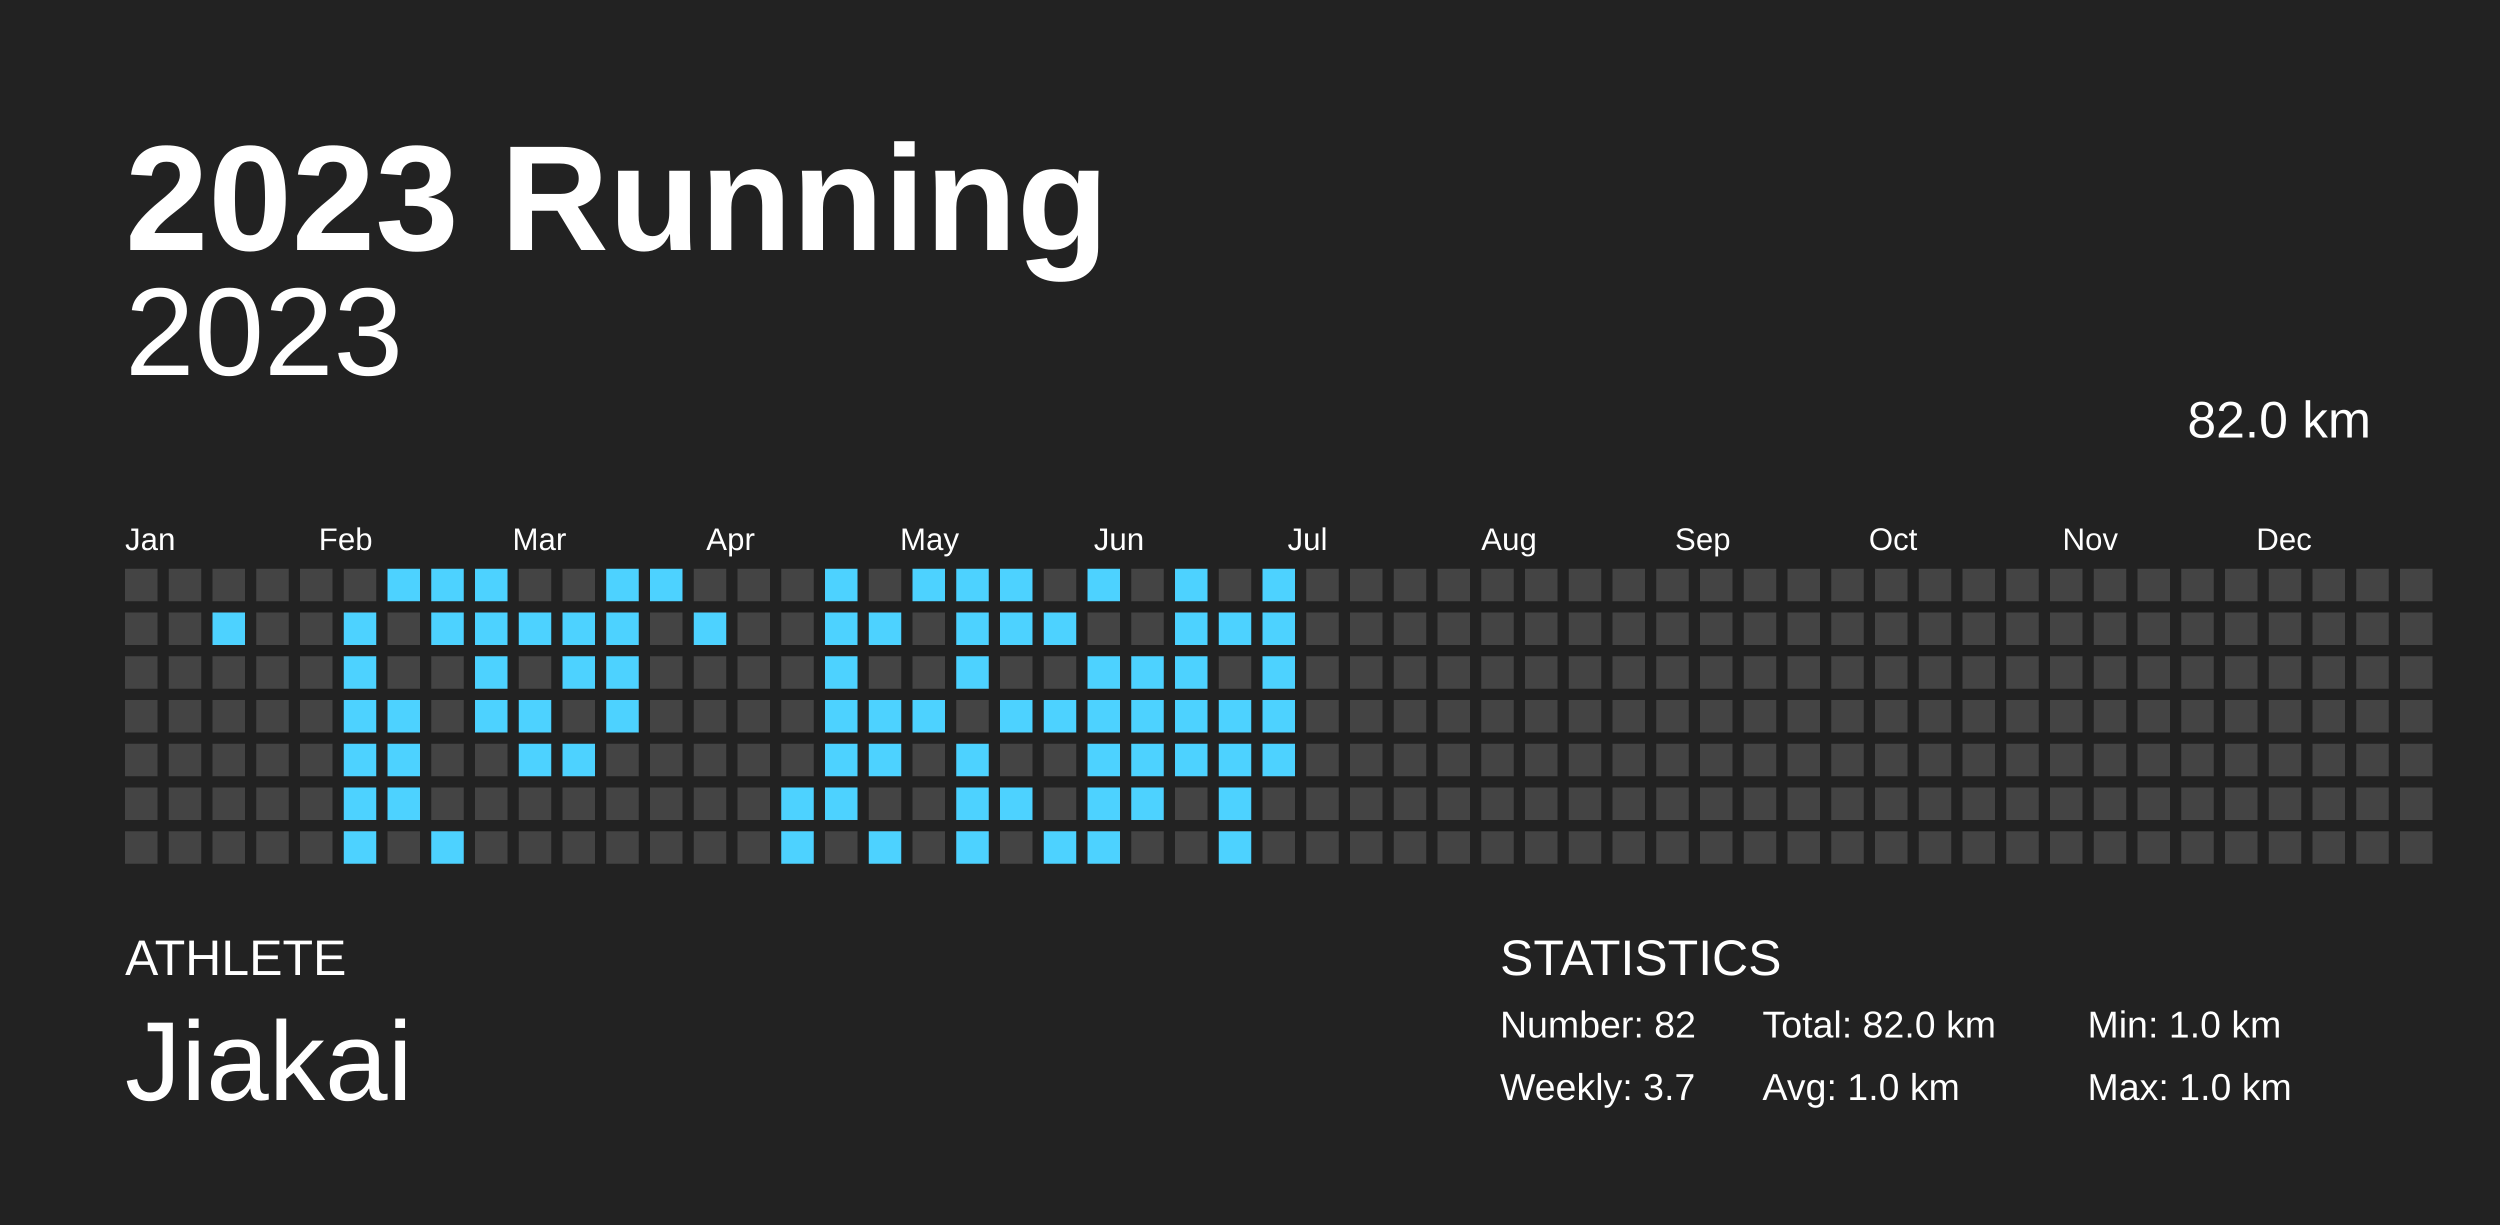
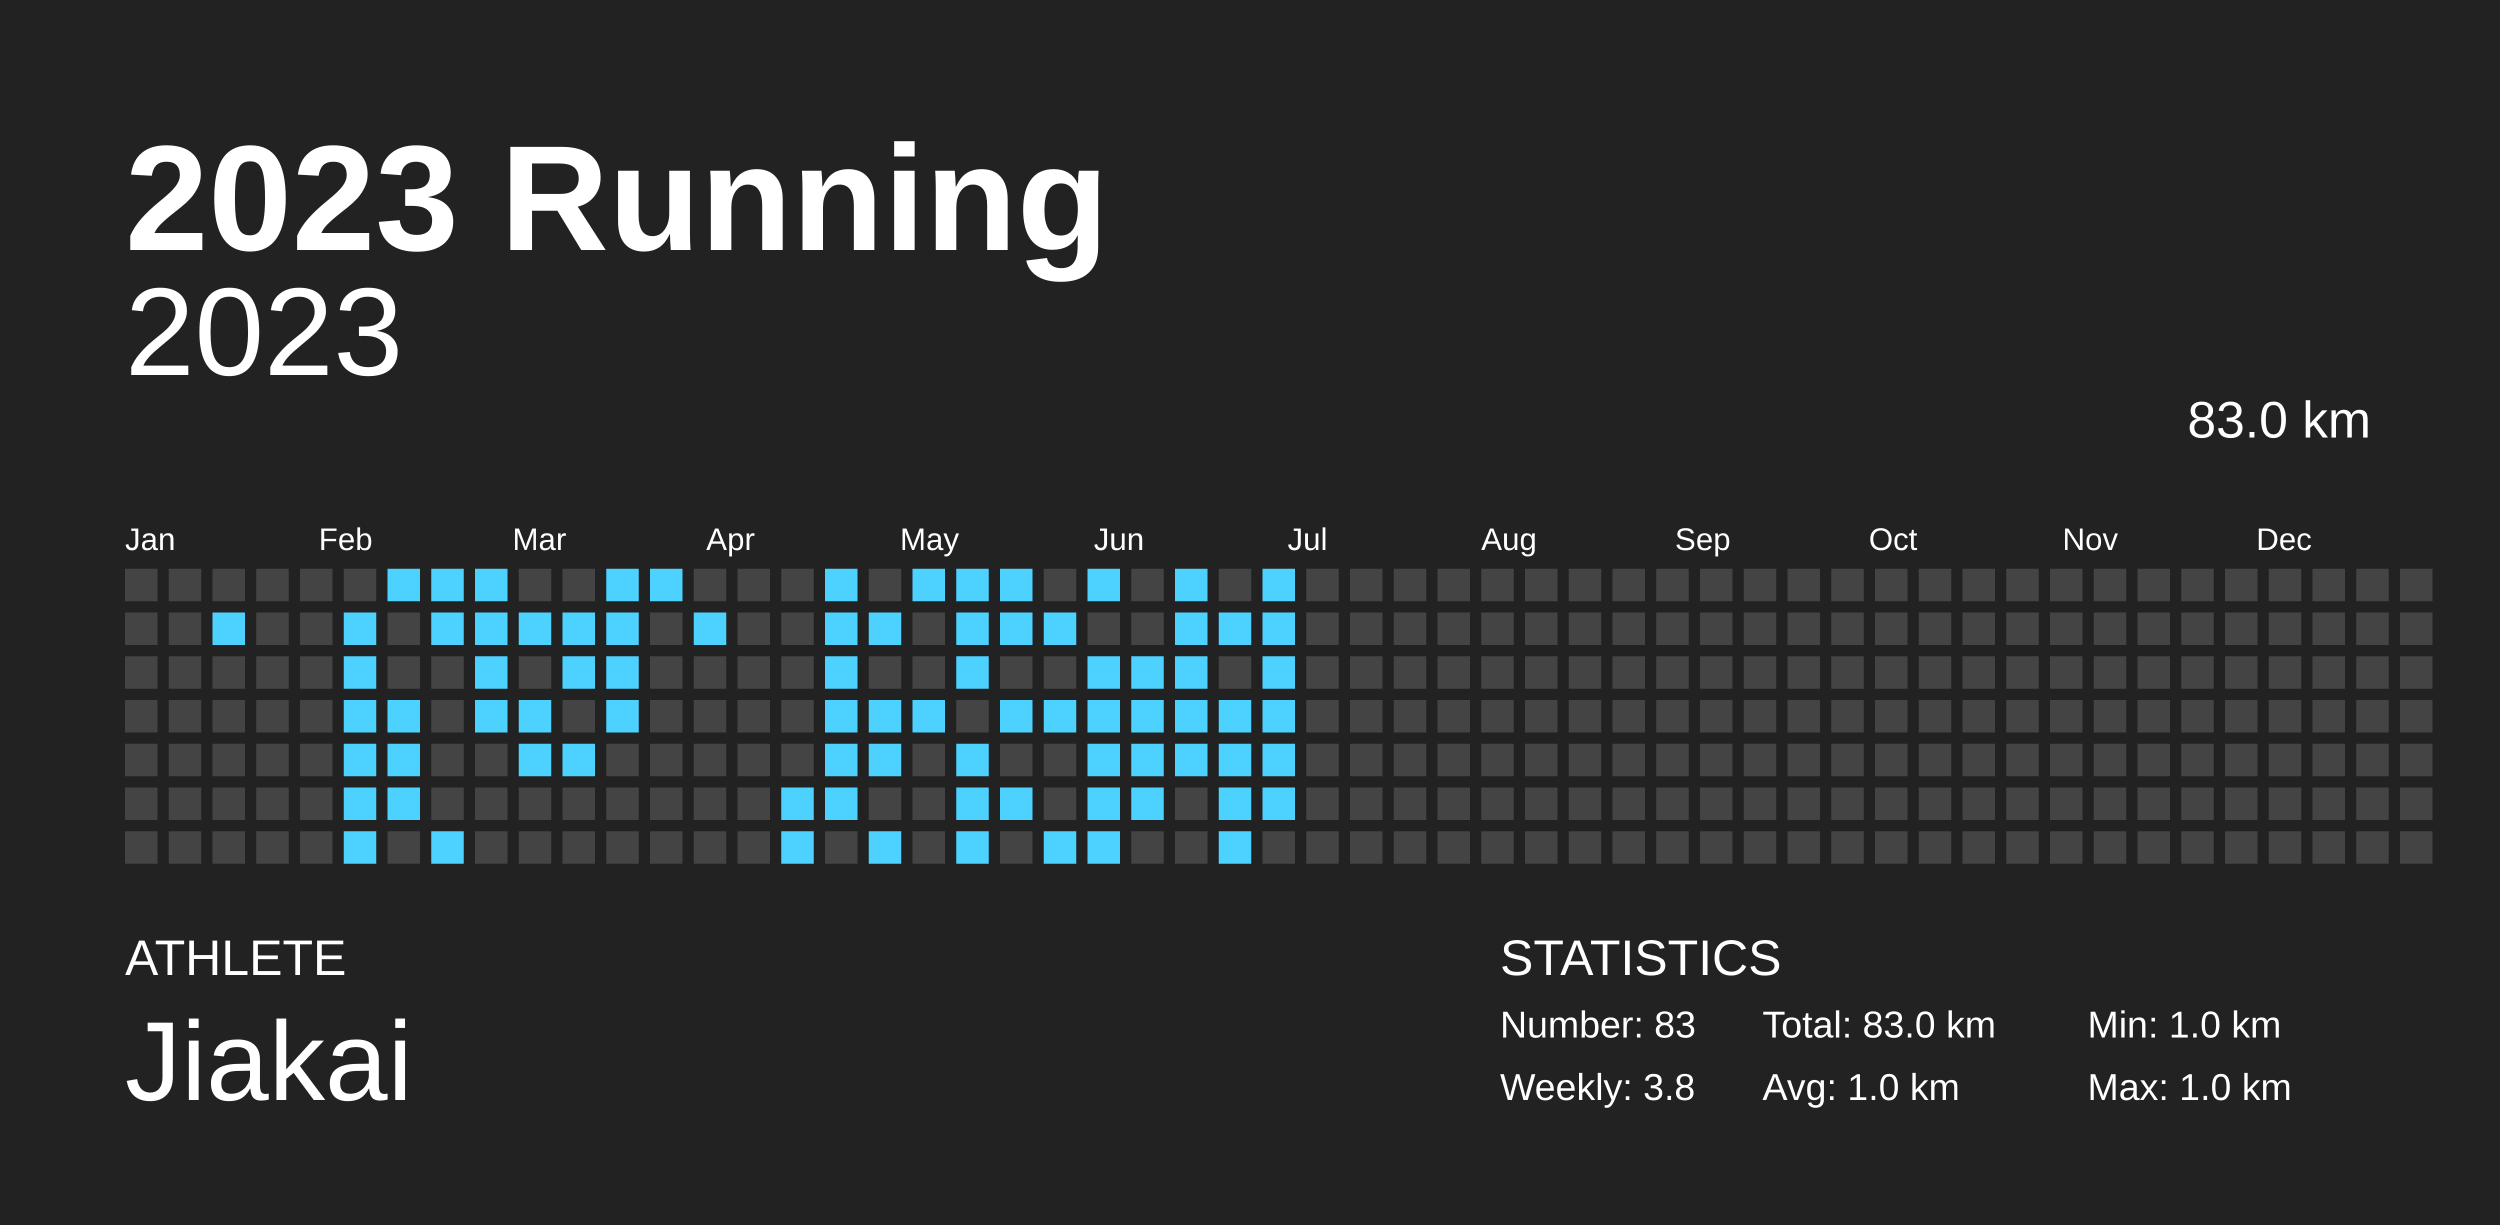
<svg xmlns="http://www.w3.org/2000/svg" baseProfile="full" height="98mm" version="1.1" viewBox="0,0,200,98" width="200mm">
  <defs />
  <rect fill="#222222" height="98" width="200" x="0" y="0" />
  <text fill="#FFFFFF" style="font-size:12px; font-family:Arial; font-weight:bold;" x="10" y="20">2023 Running</text>
  <text fill="#FFFFFF" style="font-size:4px; font-family:Arial" x="10" y="78">ATHLETE</text>
  <text fill="#FFFFFF" style="font-size:9px; font-family:Arial" x="10" y="88">Jiakai</text>
  <text fill="#FFFFFF" style="font-size:4px; font-family:Arial" x="120" y="78">STATISTICS</text>
-   <text fill="#FFFFFF" style="font-size:3px; font-family:Arial" x="120" y="83">Number: 82</text>
-   <text fill="#FFFFFF" style="font-size:3px; font-family:Arial" x="120" y="88">Weekly: 3.7</text>
-   <text fill="#FFFFFF" style="font-size:3px; font-family:Arial" x="141" y="83">Total: 82.0 km</text>
+   <text fill="#FFFFFF" style="font-size:3px; font-family:Arial" x="120" y="83">Number: 83</text>
+   <text fill="#FFFFFF" style="font-size:3px; font-family:Arial" x="120" y="88">Weekly: 3.8</text>
+   <text fill="#FFFFFF" style="font-size:3px; font-family:Arial" x="141" y="83">Total: 83.0 km</text>
  <text fill="#FFFFFF" style="font-size:3px; font-family:Arial" x="141" y="88">Avg: 1.0 km</text>
  <text fill="#FFFFFF" style="font-size:3px; font-family:Arial" x="167" y="83">Min: 1.0 km</text>
  <text fill="#FFFFFF" style="font-size:3px; font-family:Arial" x="167" y="88">Max: 1.0 km</text>
  <text alignment-baseline="hanging" fill="#FFFFFF" style="font-size:10.0px; font-family:Arial;" x="10" y="30">2023</text>
-   <text alignment-baseline="hanging" fill="#FFFFFF" style="font-size:4.125px; font-family:Arial;" x="175" y="35">82.0 km</text>
+   <text alignment-baseline="hanging" fill="#FFFFFF" style="font-size:4.125px; font-family:Arial;" x="175" y="35">83.0 km</text>
  <text fill="#FFFFFF" style="font-size:2.5px; font-family:Arial" x="10.0" y="44">Jan</text>
  <text fill="#FFFFFF" style="font-size:2.5px; font-family:Arial" x="25.5" y="44">Feb</text>
  <text fill="#FFFFFF" style="font-size:2.5px; font-family:Arial" x="41.0" y="44">Mar</text>
  <text fill="#FFFFFF" style="font-size:2.5px; font-family:Arial" x="56.5" y="44">Apr</text>
  <text fill="#FFFFFF" style="font-size:2.5px; font-family:Arial" x="72.0" y="44">May</text>
  <text fill="#FFFFFF" style="font-size:2.5px; font-family:Arial" x="87.5" y="44">Jun</text>
  <text fill="#FFFFFF" style="font-size:2.5px; font-family:Arial" x="103.0" y="44">Jul</text>
  <text fill="#FFFFFF" style="font-size:2.5px; font-family:Arial" x="118.5" y="44">Aug</text>
  <text fill="#FFFFFF" style="font-size:2.5px; font-family:Arial" x="134.0" y="44">Sep</text>
  <text fill="#FFFFFF" style="font-size:2.5px; font-family:Arial" x="149.5" y="44">Oct</text>
  <text fill="#FFFFFF" style="font-size:2.5px; font-family:Arial" x="165.0" y="44">Nov</text>
  <text fill="#FFFFFF" style="font-size:2.5px; font-family:Arial" x="180.5" y="44">Dec</text>
  <rect fill="#444444" height="2.6" width="2.6" x="10.0" y="45.5" />
  <rect fill="#444444" height="2.6" width="2.6" x="10.0" y="49.0" />
  <rect fill="#444444" height="2.6" width="2.6" x="10.0" y="52.5" />
  <rect fill="#444444" height="2.6" width="2.6" x="10.0" y="56.0" />
  <rect fill="#444444" height="2.6" width="2.6" x="10.0" y="59.5" />
  <rect fill="#444444" height="2.6" width="2.6" x="10.0" y="63.0" />
  <rect fill="#444444" height="2.6" width="2.6" x="10.0" y="66.5" />
  <rect fill="#444444" height="2.6" width="2.6" x="13.5" y="45.5" />
  <rect fill="#444444" height="2.6" width="2.6" x="13.5" y="49.0" />
  <rect fill="#444444" height="2.6" width="2.6" x="13.5" y="52.5" />
  <rect fill="#444444" height="2.6" width="2.6" x="13.5" y="56.0" />
  <rect fill="#444444" height="2.6" width="2.6" x="13.5" y="59.5" />
  <rect fill="#444444" height="2.6" width="2.6" x="13.5" y="63.0" />
  <rect fill="#444444" height="2.6" width="2.6" x="13.5" y="66.5" />
  <rect fill="#444444" height="2.6" width="2.6" x="17.0" y="45.5" />
  <rect fill="#4DD2FF" height="2.6" width="2.6" x="17.0" y="49.0" />
  <rect fill="#444444" height="2.6" width="2.6" x="17.0" y="52.5" />
  <rect fill="#444444" height="2.6" width="2.6" x="17.0" y="56.0" />
  <rect fill="#444444" height="2.6" width="2.6" x="17.0" y="59.5" />
  <rect fill="#444444" height="2.6" width="2.6" x="17.0" y="63.0" />
  <rect fill="#444444" height="2.6" width="2.6" x="17.0" y="66.5" />
  <rect fill="#444444" height="2.6" width="2.6" x="20.5" y="45.5" />
  <rect fill="#444444" height="2.6" width="2.6" x="20.5" y="49.0" />
  <rect fill="#444444" height="2.6" width="2.6" x="20.5" y="52.5" />
  <rect fill="#444444" height="2.6" width="2.6" x="20.5" y="56.0" />
  <rect fill="#444444" height="2.6" width="2.6" x="20.5" y="59.5" />
  <rect fill="#444444" height="2.6" width="2.6" x="20.5" y="63.0" />
  <rect fill="#444444" height="2.6" width="2.6" x="20.5" y="66.5" />
  <rect fill="#444444" height="2.6" width="2.6" x="24.0" y="45.5" />
  <rect fill="#444444" height="2.6" width="2.6" x="24.0" y="49.0" />
  <rect fill="#444444" height="2.6" width="2.6" x="24.0" y="52.5" />
  <rect fill="#444444" height="2.6" width="2.6" x="24.0" y="56.0" />
  <rect fill="#444444" height="2.6" width="2.6" x="24.0" y="59.5" />
  <rect fill="#444444" height="2.6" width="2.6" x="24.0" y="63.0" />
  <rect fill="#444444" height="2.6" width="2.6" x="24.0" y="66.5" />
  <rect fill="#444444" height="2.6" width="2.6" x="27.5" y="45.5" />
  <rect fill="#4DD2FF" height="2.6" width="2.6" x="27.5" y="49.0" />
  <rect fill="#4DD2FF" height="2.6" width="2.6" x="27.5" y="52.5" />
  <rect fill="#4DD2FF" height="2.6" width="2.6" x="27.5" y="56.0" />
  <rect fill="#4DD2FF" height="2.6" width="2.6" x="27.5" y="59.5" />
  <rect fill="#4DD2FF" height="2.6" width="2.6" x="27.5" y="63.0" />
  <rect fill="#4DD2FF" height="2.6" width="2.6" x="27.5" y="66.5" />
  <rect fill="#4DD2FF" height="2.6" width="2.6" x="31.0" y="45.5" />
  <rect fill="#444444" height="2.6" width="2.6" x="31.0" y="49.0" />
  <rect fill="#444444" height="2.6" width="2.6" x="31.0" y="52.5" />
  <rect fill="#4DD2FF" height="2.6" width="2.6" x="31.0" y="56.0" />
  <rect fill="#4DD2FF" height="2.6" width="2.6" x="31.0" y="59.5" />
  <rect fill="#4DD2FF" height="2.6" width="2.6" x="31.0" y="63.0" />
  <rect fill="#444444" height="2.6" width="2.6" x="31.0" y="66.5" />
  <rect fill="#4DD2FF" height="2.6" width="2.6" x="34.5" y="45.5" />
  <rect fill="#4DD2FF" height="2.6" width="2.6" x="34.5" y="49.0" />
  <rect fill="#444444" height="2.6" width="2.6" x="34.5" y="52.5" />
  <rect fill="#444444" height="2.6" width="2.6" x="34.5" y="56.0" />
  <rect fill="#444444" height="2.6" width="2.6" x="34.5" y="59.5" />
  <rect fill="#444444" height="2.6" width="2.6" x="34.5" y="63.0" />
  <rect fill="#4DD2FF" height="2.6" width="2.6" x="34.5" y="66.5" />
  <rect fill="#4DD2FF" height="2.6" width="2.6" x="38.0" y="45.5" />
  <rect fill="#4DD2FF" height="2.6" width="2.6" x="38.0" y="49.0" />
  <rect fill="#4DD2FF" height="2.6" width="2.6" x="38.0" y="52.5" />
  <rect fill="#4DD2FF" height="2.6" width="2.6" x="38.0" y="56.0" />
  <rect fill="#444444" height="2.6" width="2.6" x="38.0" y="59.5" />
  <rect fill="#444444" height="2.6" width="2.6" x="38.0" y="63.0" />
  <rect fill="#444444" height="2.6" width="2.6" x="38.0" y="66.5" />
  <rect fill="#444444" height="2.6" width="2.6" x="41.5" y="45.5" />
  <rect fill="#4DD2FF" height="2.6" width="2.6" x="41.5" y="49.0" />
  <rect fill="#444444" height="2.6" width="2.6" x="41.5" y="52.5" />
  <rect fill="#4DD2FF" height="2.6" width="2.6" x="41.5" y="56.0" />
  <rect fill="#4DD2FF" height="2.6" width="2.6" x="41.5" y="59.5" />
  <rect fill="#444444" height="2.6" width="2.6" x="41.5" y="63.0" />
  <rect fill="#444444" height="2.6" width="2.6" x="41.5" y="66.5" />
  <rect fill="#444444" height="2.6" width="2.6" x="45.0" y="45.5" />
  <rect fill="#4DD2FF" height="2.6" width="2.6" x="45.0" y="49.0" />
  <rect fill="#4DD2FF" height="2.6" width="2.6" x="45.0" y="52.5" />
  <rect fill="#444444" height="2.6" width="2.6" x="45.0" y="56.0" />
  <rect fill="#4DD2FF" height="2.6" width="2.6" x="45.0" y="59.5" />
  <rect fill="#444444" height="2.6" width="2.6" x="45.0" y="63.0" />
  <rect fill="#444444" height="2.6" width="2.6" x="45.0" y="66.5" />
  <rect fill="#4DD2FF" height="2.6" width="2.6" x="48.5" y="45.5" />
  <rect fill="#4DD2FF" height="2.6" width="2.6" x="48.5" y="49.0" />
  <rect fill="#4DD2FF" height="2.6" width="2.6" x="48.5" y="52.5" />
  <rect fill="#4DD2FF" height="2.6" width="2.6" x="48.5" y="56.0" />
  <rect fill="#444444" height="2.6" width="2.6" x="48.5" y="59.5" />
  <rect fill="#444444" height="2.6" width="2.6" x="48.5" y="63.0" />
  <rect fill="#444444" height="2.6" width="2.6" x="48.5" y="66.5" />
  <rect fill="#4DD2FF" height="2.6" width="2.6" x="52.0" y="45.5" />
  <rect fill="#444444" height="2.6" width="2.6" x="52.0" y="49.0" />
  <rect fill="#444444" height="2.6" width="2.6" x="52.0" y="52.5" />
  <rect fill="#444444" height="2.6" width="2.6" x="52.0" y="56.0" />
  <rect fill="#444444" height="2.6" width="2.6" x="52.0" y="59.5" />
  <rect fill="#444444" height="2.6" width="2.6" x="52.0" y="63.0" />
  <rect fill="#444444" height="2.6" width="2.6" x="52.0" y="66.5" />
  <rect fill="#444444" height="2.6" width="2.6" x="55.5" y="45.5" />
  <rect fill="#4DD2FF" height="2.6" width="2.6" x="55.5" y="49.0" />
  <rect fill="#444444" height="2.6" width="2.6" x="55.5" y="52.5" />
  <rect fill="#444444" height="2.6" width="2.6" x="55.5" y="56.0" />
  <rect fill="#444444" height="2.6" width="2.6" x="55.5" y="59.5" />
  <rect fill="#444444" height="2.6" width="2.6" x="55.5" y="63.0" />
  <rect fill="#444444" height="2.6" width="2.6" x="55.5" y="66.5" />
  <rect fill="#444444" height="2.6" width="2.6" x="59.0" y="45.5" />
  <rect fill="#444444" height="2.6" width="2.6" x="59.0" y="49.0" />
  <rect fill="#444444" height="2.6" width="2.6" x="59.0" y="52.5" />
  <rect fill="#444444" height="2.6" width="2.6" x="59.0" y="56.0" />
  <rect fill="#444444" height="2.6" width="2.6" x="59.0" y="59.5" />
  <rect fill="#444444" height="2.6" width="2.6" x="59.0" y="63.0" />
  <rect fill="#444444" height="2.6" width="2.6" x="59.0" y="66.5" />
  <rect fill="#444444" height="2.6" width="2.6" x="62.5" y="45.5" />
  <rect fill="#444444" height="2.6" width="2.6" x="62.5" y="49.0" />
  <rect fill="#444444" height="2.6" width="2.6" x="62.5" y="52.5" />
  <rect fill="#444444" height="2.6" width="2.6" x="62.5" y="56.0" />
  <rect fill="#444444" height="2.6" width="2.6" x="62.5" y="59.5" />
  <rect fill="#4DD2FF" height="2.6" width="2.6" x="62.5" y="63.0" />
  <rect fill="#4DD2FF" height="2.6" width="2.6" x="62.5" y="66.5" />
  <rect fill="#4DD2FF" height="2.6" width="2.6" x="66.0" y="45.5" />
  <rect fill="#4DD2FF" height="2.6" width="2.6" x="66.0" y="49.0" />
  <rect fill="#4DD2FF" height="2.6" width="2.6" x="66.0" y="52.5" />
  <rect fill="#4DD2FF" height="2.6" width="2.6" x="66.0" y="56.0" />
  <rect fill="#4DD2FF" height="2.6" width="2.6" x="66.0" y="59.5" />
  <rect fill="#4DD2FF" height="2.6" width="2.6" x="66.0" y="63.0" />
  <rect fill="#444444" height="2.6" width="2.6" x="66.0" y="66.5" />
  <rect fill="#444444" height="2.6" width="2.6" x="69.5" y="45.5" />
  <rect fill="#4DD2FF" height="2.6" width="2.6" x="69.5" y="49.0" />
  <rect fill="#444444" height="2.6" width="2.6" x="69.5" y="52.5" />
  <rect fill="#4DD2FF" height="2.6" width="2.6" x="69.5" y="56.0" />
  <rect fill="#4DD2FF" height="2.6" width="2.6" x="69.5" y="59.5" />
  <rect fill="#444444" height="2.6" width="2.6" x="69.5" y="63.0" />
  <rect fill="#4DD2FF" height="2.6" width="2.6" x="69.5" y="66.5" />
  <rect fill="#4DD2FF" height="2.6" width="2.6" x="73.0" y="45.5" />
  <rect fill="#444444" height="2.6" width="2.6" x="73.0" y="49.0" />
  <rect fill="#444444" height="2.6" width="2.6" x="73.0" y="52.5" />
  <rect fill="#4DD2FF" height="2.6" width="2.6" x="73.0" y="56.0" />
  <rect fill="#444444" height="2.6" width="2.6" x="73.0" y="59.5" />
  <rect fill="#444444" height="2.6" width="2.6" x="73.0" y="63.0" />
  <rect fill="#444444" height="2.6" width="2.6" x="73.0" y="66.5" />
  <rect fill="#4DD2FF" height="2.6" width="2.6" x="76.5" y="45.5" />
  <rect fill="#4DD2FF" height="2.6" width="2.6" x="76.5" y="49.0" />
  <rect fill="#4DD2FF" height="2.6" width="2.6" x="76.5" y="52.5" />
  <rect fill="#444444" height="2.6" width="2.6" x="76.5" y="56.0" />
  <rect fill="#4DD2FF" height="2.6" width="2.6" x="76.5" y="59.5" />
  <rect fill="#4DD2FF" height="2.6" width="2.6" x="76.5" y="63.0" />
  <rect fill="#4DD2FF" height="2.6" width="2.6" x="76.5" y="66.5" />
  <rect fill="#4DD2FF" height="2.6" width="2.6" x="80.0" y="45.5" />
  <rect fill="#4DD2FF" height="2.6" width="2.6" x="80.0" y="49.0" />
  <rect fill="#444444" height="2.6" width="2.6" x="80.0" y="52.5" />
  <rect fill="#4DD2FF" height="2.6" width="2.6" x="80.0" y="56.0" />
  <rect fill="#444444" height="2.6" width="2.6" x="80.0" y="59.5" />
  <rect fill="#4DD2FF" height="2.6" width="2.6" x="80.0" y="63.0" />
  <rect fill="#444444" height="2.6" width="2.6" x="80.0" y="66.5" />
  <rect fill="#444444" height="2.6" width="2.6" x="83.5" y="45.5" />
  <rect fill="#4DD2FF" height="2.6" width="2.6" x="83.5" y="49.0" />
  <rect fill="#444444" height="2.6" width="2.6" x="83.5" y="52.5" />
  <rect fill="#4DD2FF" height="2.6" width="2.6" x="83.5" y="56.0" />
  <rect fill="#444444" height="2.6" width="2.6" x="83.5" y="59.5" />
  <rect fill="#444444" height="2.6" width="2.6" x="83.5" y="63.0" />
  <rect fill="#4DD2FF" height="2.6" width="2.6" x="83.5" y="66.5" />
  <rect fill="#4DD2FF" height="2.6" width="2.6" x="87.0" y="45.5" />
  <rect fill="#444444" height="2.6" width="2.6" x="87.0" y="49.0" />
  <rect fill="#4DD2FF" height="2.6" width="2.6" x="87.0" y="52.5" />
  <rect fill="#4DD2FF" height="2.6" width="2.6" x="87.0" y="56.0" />
  <rect fill="#4DD2FF" height="2.6" width="2.6" x="87.0" y="59.5" />
  <rect fill="#4DD2FF" height="2.6" width="2.6" x="87.0" y="63.0" />
  <rect fill="#4DD2FF" height="2.6" width="2.6" x="87.0" y="66.5" />
  <rect fill="#444444" height="2.6" width="2.6" x="90.5" y="45.5" />
  <rect fill="#444444" height="2.6" width="2.6" x="90.5" y="49.0" />
  <rect fill="#4DD2FF" height="2.6" width="2.6" x="90.5" y="52.5" />
  <rect fill="#4DD2FF" height="2.6" width="2.6" x="90.5" y="56.0" />
  <rect fill="#4DD2FF" height="2.6" width="2.6" x="90.5" y="59.5" />
  <rect fill="#4DD2FF" height="2.6" width="2.6" x="90.5" y="63.0" />
  <rect fill="#444444" height="2.6" width="2.6" x="90.5" y="66.5" />
  <rect fill="#4DD2FF" height="2.6" width="2.6" x="94.0" y="45.5" />
  <rect fill="#4DD2FF" height="2.6" width="2.6" x="94.0" y="49.0" />
  <rect fill="#4DD2FF" height="2.6" width="2.6" x="94.0" y="52.5" />
  <rect fill="#4DD2FF" height="2.6" width="2.6" x="94.0" y="56.0" />
  <rect fill="#4DD2FF" height="2.6" width="2.6" x="94.0" y="59.5" />
  <rect fill="#444444" height="2.6" width="2.6" x="94.0" y="63.0" />
  <rect fill="#444444" height="2.6" width="2.6" x="94.0" y="66.5" />
  <rect fill="#444444" height="2.6" width="2.6" x="97.5" y="45.5" />
  <rect fill="#4DD2FF" height="2.6" width="2.6" x="97.5" y="49.0" />
  <rect fill="#444444" height="2.6" width="2.6" x="97.5" y="52.5" />
  <rect fill="#4DD2FF" height="2.6" width="2.6" x="97.5" y="56.0" />
  <rect fill="#4DD2FF" height="2.6" width="2.6" x="97.5" y="59.5" />
  <rect fill="#4DD2FF" height="2.6" width="2.6" x="97.5" y="63.0" />
  <rect fill="#4DD2FF" height="2.6" width="2.6" x="97.5" y="66.5" />
  <rect fill="#4DD2FF" height="2.6" width="2.6" x="101.0" y="45.5" />
  <rect fill="#4DD2FF" height="2.6" width="2.6" x="101.0" y="49.0" />
  <rect fill="#4DD2FF" height="2.6" width="2.6" x="101.0" y="52.5" />
  <rect fill="#4DD2FF" height="2.6" width="2.6" x="101.0" y="56.0" />
  <rect fill="#4DD2FF" height="2.6" width="2.6" x="101.0" y="59.5" />
-   <rect fill="#444444" height="2.6" width="2.6" x="101.0" y="63.0" />
+   <rect fill="#4DD2FF" height="2.6" width="2.6" x="101.0" y="63.0" />
  <rect fill="#444444" height="2.6" width="2.6" x="101.0" y="66.5" />
  <rect fill="#444444" height="2.6" width="2.6" x="104.5" y="45.5" />
  <rect fill="#444444" height="2.6" width="2.6" x="104.5" y="49.0" />
  <rect fill="#444444" height="2.6" width="2.6" x="104.5" y="52.5" />
  <rect fill="#444444" height="2.6" width="2.6" x="104.5" y="56.0" />
  <rect fill="#444444" height="2.6" width="2.6" x="104.5" y="59.5" />
  <rect fill="#444444" height="2.6" width="2.6" x="104.5" y="63.0" />
  <rect fill="#444444" height="2.6" width="2.6" x="104.5" y="66.5" />
  <rect fill="#444444" height="2.6" width="2.6" x="108.0" y="45.5" />
  <rect fill="#444444" height="2.6" width="2.6" x="108.0" y="49.0" />
  <rect fill="#444444" height="2.6" width="2.6" x="108.0" y="52.5" />
  <rect fill="#444444" height="2.6" width="2.6" x="108.0" y="56.0" />
  <rect fill="#444444" height="2.6" width="2.6" x="108.0" y="59.5" />
  <rect fill="#444444" height="2.6" width="2.6" x="108.0" y="63.0" />
  <rect fill="#444444" height="2.6" width="2.6" x="108.0" y="66.5" />
  <rect fill="#444444" height="2.6" width="2.6" x="111.5" y="45.5" />
  <rect fill="#444444" height="2.6" width="2.6" x="111.5" y="49.0" />
  <rect fill="#444444" height="2.6" width="2.6" x="111.5" y="52.5" />
  <rect fill="#444444" height="2.6" width="2.6" x="111.5" y="56.0" />
  <rect fill="#444444" height="2.6" width="2.6" x="111.5" y="59.5" />
  <rect fill="#444444" height="2.6" width="2.6" x="111.5" y="63.0" />
  <rect fill="#444444" height="2.6" width="2.6" x="111.5" y="66.5" />
  <rect fill="#444444" height="2.6" width="2.6" x="115.0" y="45.5" />
  <rect fill="#444444" height="2.6" width="2.6" x="115.0" y="49.0" />
  <rect fill="#444444" height="2.6" width="2.6" x="115.0" y="52.5" />
  <rect fill="#444444" height="2.6" width="2.6" x="115.0" y="56.0" />
  <rect fill="#444444" height="2.6" width="2.6" x="115.0" y="59.5" />
  <rect fill="#444444" height="2.6" width="2.6" x="115.0" y="63.0" />
  <rect fill="#444444" height="2.6" width="2.6" x="115.0" y="66.5" />
  <rect fill="#444444" height="2.6" width="2.6" x="118.5" y="45.5" />
  <rect fill="#444444" height="2.6" width="2.6" x="118.5" y="49.0" />
  <rect fill="#444444" height="2.6" width="2.6" x="118.5" y="52.5" />
  <rect fill="#444444" height="2.6" width="2.6" x="118.5" y="56.0" />
  <rect fill="#444444" height="2.6" width="2.6" x="118.5" y="59.5" />
  <rect fill="#444444" height="2.6" width="2.6" x="118.5" y="63.0" />
  <rect fill="#444444" height="2.6" width="2.6" x="118.5" y="66.5" />
  <rect fill="#444444" height="2.6" width="2.6" x="122.0" y="45.5" />
  <rect fill="#444444" height="2.6" width="2.6" x="122.0" y="49.0" />
  <rect fill="#444444" height="2.6" width="2.6" x="122.0" y="52.5" />
  <rect fill="#444444" height="2.6" width="2.6" x="122.0" y="56.0" />
  <rect fill="#444444" height="2.6" width="2.6" x="122.0" y="59.5" />
  <rect fill="#444444" height="2.6" width="2.6" x="122.0" y="63.0" />
  <rect fill="#444444" height="2.6" width="2.6" x="122.0" y="66.5" />
  <rect fill="#444444" height="2.6" width="2.6" x="125.5" y="45.5" />
  <rect fill="#444444" height="2.6" width="2.6" x="125.5" y="49.0" />
  <rect fill="#444444" height="2.6" width="2.6" x="125.5" y="52.5" />
  <rect fill="#444444" height="2.6" width="2.6" x="125.5" y="56.0" />
  <rect fill="#444444" height="2.6" width="2.6" x="125.5" y="59.5" />
  <rect fill="#444444" height="2.6" width="2.6" x="125.5" y="63.0" />
  <rect fill="#444444" height="2.6" width="2.6" x="125.5" y="66.5" />
  <rect fill="#444444" height="2.6" width="2.6" x="129.0" y="45.5" />
  <rect fill="#444444" height="2.6" width="2.6" x="129.0" y="49.0" />
  <rect fill="#444444" height="2.6" width="2.6" x="129.0" y="52.5" />
  <rect fill="#444444" height="2.6" width="2.6" x="129.0" y="56.0" />
  <rect fill="#444444" height="2.6" width="2.6" x="129.0" y="59.5" />
  <rect fill="#444444" height="2.6" width="2.6" x="129.0" y="63.0" />
  <rect fill="#444444" height="2.6" width="2.6" x="129.0" y="66.5" />
  <rect fill="#444444" height="2.6" width="2.6" x="132.5" y="45.5" />
  <rect fill="#444444" height="2.6" width="2.6" x="132.5" y="49.0" />
  <rect fill="#444444" height="2.6" width="2.6" x="132.5" y="52.5" />
  <rect fill="#444444" height="2.6" width="2.6" x="132.5" y="56.0" />
  <rect fill="#444444" height="2.6" width="2.6" x="132.5" y="59.5" />
  <rect fill="#444444" height="2.6" width="2.6" x="132.5" y="63.0" />
  <rect fill="#444444" height="2.6" width="2.6" x="132.5" y="66.5" />
  <rect fill="#444444" height="2.6" width="2.6" x="136.0" y="45.5" />
  <rect fill="#444444" height="2.6" width="2.6" x="136.0" y="49.0" />
  <rect fill="#444444" height="2.6" width="2.6" x="136.0" y="52.5" />
  <rect fill="#444444" height="2.6" width="2.6" x="136.0" y="56.0" />
  <rect fill="#444444" height="2.6" width="2.6" x="136.0" y="59.5" />
  <rect fill="#444444" height="2.6" width="2.6" x="136.0" y="63.0" />
  <rect fill="#444444" height="2.6" width="2.6" x="136.0" y="66.5" />
  <rect fill="#444444" height="2.6" width="2.6" x="139.5" y="45.5" />
  <rect fill="#444444" height="2.6" width="2.6" x="139.5" y="49.0" />
  <rect fill="#444444" height="2.6" width="2.6" x="139.5" y="52.5" />
  <rect fill="#444444" height="2.6" width="2.6" x="139.5" y="56.0" />
  <rect fill="#444444" height="2.6" width="2.6" x="139.5" y="59.5" />
  <rect fill="#444444" height="2.6" width="2.6" x="139.5" y="63.0" />
  <rect fill="#444444" height="2.6" width="2.6" x="139.5" y="66.5" />
  <rect fill="#444444" height="2.6" width="2.6" x="143.0" y="45.5" />
  <rect fill="#444444" height="2.6" width="2.6" x="143.0" y="49.0" />
  <rect fill="#444444" height="2.6" width="2.6" x="143.0" y="52.5" />
  <rect fill="#444444" height="2.6" width="2.6" x="143.0" y="56.0" />
  <rect fill="#444444" height="2.6" width="2.6" x="143.0" y="59.5" />
  <rect fill="#444444" height="2.6" width="2.6" x="143.0" y="63.0" />
  <rect fill="#444444" height="2.6" width="2.6" x="143.0" y="66.5" />
  <rect fill="#444444" height="2.6" width="2.6" x="146.5" y="45.5" />
  <rect fill="#444444" height="2.6" width="2.6" x="146.5" y="49.0" />
  <rect fill="#444444" height="2.6" width="2.6" x="146.5" y="52.5" />
  <rect fill="#444444" height="2.6" width="2.6" x="146.5" y="56.0" />
  <rect fill="#444444" height="2.6" width="2.6" x="146.5" y="59.5" />
  <rect fill="#444444" height="2.6" width="2.6" x="146.5" y="63.0" />
  <rect fill="#444444" height="2.6" width="2.6" x="146.5" y="66.5" />
  <rect fill="#444444" height="2.6" width="2.6" x="150.0" y="45.5" />
  <rect fill="#444444" height="2.6" width="2.6" x="150.0" y="49.0" />
  <rect fill="#444444" height="2.6" width="2.6" x="150.0" y="52.5" />
  <rect fill="#444444" height="2.6" width="2.6" x="150.0" y="56.0" />
  <rect fill="#444444" height="2.6" width="2.6" x="150.0" y="59.5" />
  <rect fill="#444444" height="2.6" width="2.6" x="150.0" y="63.0" />
  <rect fill="#444444" height="2.6" width="2.6" x="150.0" y="66.5" />
  <rect fill="#444444" height="2.6" width="2.6" x="153.5" y="45.5" />
  <rect fill="#444444" height="2.6" width="2.6" x="153.5" y="49.0" />
  <rect fill="#444444" height="2.6" width="2.6" x="153.5" y="52.5" />
  <rect fill="#444444" height="2.6" width="2.6" x="153.5" y="56.0" />
  <rect fill="#444444" height="2.6" width="2.6" x="153.5" y="59.5" />
  <rect fill="#444444" height="2.6" width="2.6" x="153.5" y="63.0" />
  <rect fill="#444444" height="2.6" width="2.6" x="153.5" y="66.5" />
  <rect fill="#444444" height="2.6" width="2.6" x="157.0" y="45.5" />
  <rect fill="#444444" height="2.6" width="2.6" x="157.0" y="49.0" />
  <rect fill="#444444" height="2.6" width="2.6" x="157.0" y="52.5" />
  <rect fill="#444444" height="2.6" width="2.6" x="157.0" y="56.0" />
  <rect fill="#444444" height="2.6" width="2.6" x="157.0" y="59.5" />
  <rect fill="#444444" height="2.6" width="2.6" x="157.0" y="63.0" />
  <rect fill="#444444" height="2.6" width="2.6" x="157.0" y="66.5" />
  <rect fill="#444444" height="2.6" width="2.6" x="160.5" y="45.5" />
  <rect fill="#444444" height="2.6" width="2.6" x="160.5" y="49.0" />
  <rect fill="#444444" height="2.6" width="2.6" x="160.5" y="52.5" />
  <rect fill="#444444" height="2.6" width="2.6" x="160.5" y="56.0" />
  <rect fill="#444444" height="2.6" width="2.6" x="160.5" y="59.5" />
  <rect fill="#444444" height="2.6" width="2.6" x="160.5" y="63.0" />
  <rect fill="#444444" height="2.6" width="2.6" x="160.5" y="66.5" />
  <rect fill="#444444" height="2.6" width="2.6" x="164.0" y="45.5" />
  <rect fill="#444444" height="2.6" width="2.6" x="164.0" y="49.0" />
  <rect fill="#444444" height="2.6" width="2.6" x="164.0" y="52.5" />
  <rect fill="#444444" height="2.6" width="2.6" x="164.0" y="56.0" />
  <rect fill="#444444" height="2.6" width="2.6" x="164.0" y="59.5" />
  <rect fill="#444444" height="2.6" width="2.6" x="164.0" y="63.0" />
  <rect fill="#444444" height="2.6" width="2.6" x="164.0" y="66.5" />
  <rect fill="#444444" height="2.6" width="2.6" x="167.5" y="45.5" />
  <rect fill="#444444" height="2.6" width="2.6" x="167.5" y="49.0" />
  <rect fill="#444444" height="2.6" width="2.6" x="167.5" y="52.5" />
  <rect fill="#444444" height="2.6" width="2.6" x="167.5" y="56.0" />
  <rect fill="#444444" height="2.6" width="2.6" x="167.5" y="59.5" />
  <rect fill="#444444" height="2.6" width="2.6" x="167.5" y="63.0" />
  <rect fill="#444444" height="2.6" width="2.6" x="167.5" y="66.5" />
  <rect fill="#444444" height="2.6" width="2.6" x="171.0" y="45.5" />
  <rect fill="#444444" height="2.6" width="2.6" x="171.0" y="49.0" />
  <rect fill="#444444" height="2.6" width="2.6" x="171.0" y="52.5" />
  <rect fill="#444444" height="2.6" width="2.6" x="171.0" y="56.0" />
  <rect fill="#444444" height="2.6" width="2.6" x="171.0" y="59.5" />
  <rect fill="#444444" height="2.6" width="2.6" x="171.0" y="63.0" />
  <rect fill="#444444" height="2.6" width="2.6" x="171.0" y="66.5" />
  <rect fill="#444444" height="2.6" width="2.6" x="174.5" y="45.5" />
  <rect fill="#444444" height="2.6" width="2.6" x="174.5" y="49.0" />
  <rect fill="#444444" height="2.6" width="2.6" x="174.5" y="52.5" />
  <rect fill="#444444" height="2.6" width="2.6" x="174.5" y="56.0" />
  <rect fill="#444444" height="2.6" width="2.6" x="174.5" y="59.5" />
  <rect fill="#444444" height="2.6" width="2.6" x="174.5" y="63.0" />
  <rect fill="#444444" height="2.6" width="2.6" x="174.5" y="66.5" />
  <rect fill="#444444" height="2.6" width="2.6" x="178.0" y="45.5" />
  <rect fill="#444444" height="2.6" width="2.6" x="178.0" y="49.0" />
  <rect fill="#444444" height="2.6" width="2.6" x="178.0" y="52.5" />
  <rect fill="#444444" height="2.6" width="2.6" x="178.0" y="56.0" />
  <rect fill="#444444" height="2.6" width="2.6" x="178.0" y="59.5" />
  <rect fill="#444444" height="2.6" width="2.6" x="178.0" y="63.0" />
  <rect fill="#444444" height="2.6" width="2.6" x="178.0" y="66.5" />
  <rect fill="#444444" height="2.6" width="2.6" x="181.5" y="45.5" />
  <rect fill="#444444" height="2.6" width="2.6" x="181.5" y="49.0" />
  <rect fill="#444444" height="2.6" width="2.6" x="181.5" y="52.5" />
  <rect fill="#444444" height="2.6" width="2.6" x="181.5" y="56.0" />
  <rect fill="#444444" height="2.6" width="2.6" x="181.5" y="59.5" />
  <rect fill="#444444" height="2.6" width="2.6" x="181.5" y="63.0" />
  <rect fill="#444444" height="2.6" width="2.6" x="181.5" y="66.5" />
  <rect fill="#444444" height="2.6" width="2.6" x="185.0" y="45.5" />
  <rect fill="#444444" height="2.6" width="2.6" x="185.0" y="49.0" />
  <rect fill="#444444" height="2.6" width="2.6" x="185.0" y="52.5" />
  <rect fill="#444444" height="2.6" width="2.6" x="185.0" y="56.0" />
  <rect fill="#444444" height="2.6" width="2.6" x="185.0" y="59.5" />
  <rect fill="#444444" height="2.6" width="2.6" x="185.0" y="63.0" />
  <rect fill="#444444" height="2.6" width="2.6" x="185.0" y="66.5" />
  <rect fill="#444444" height="2.6" width="2.6" x="188.5" y="45.5" />
  <rect fill="#444444" height="2.6" width="2.6" x="188.5" y="49.0" />
  <rect fill="#444444" height="2.6" width="2.6" x="188.5" y="52.5" />
  <rect fill="#444444" height="2.6" width="2.6" x="188.5" y="56.0" />
  <rect fill="#444444" height="2.6" width="2.6" x="188.5" y="59.5" />
  <rect fill="#444444" height="2.6" width="2.6" x="188.5" y="63.0" />
  <rect fill="#444444" height="2.6" width="2.6" x="188.5" y="66.5" />
  <rect fill="#444444" height="2.6" width="2.6" x="192.0" y="45.5" />
  <rect fill="#444444" height="2.6" width="2.6" x="192.0" y="49.0" />
  <rect fill="#444444" height="2.6" width="2.6" x="192.0" y="52.5" />
  <rect fill="#444444" height="2.6" width="2.6" x="192.0" y="56.0" />
  <rect fill="#444444" height="2.6" width="2.6" x="192.0" y="59.5" />
  <rect fill="#444444" height="2.6" width="2.6" x="192.0" y="63.0" />
  <rect fill="#444444" height="2.6" width="2.6" x="192.0" y="66.5" />
</svg>
